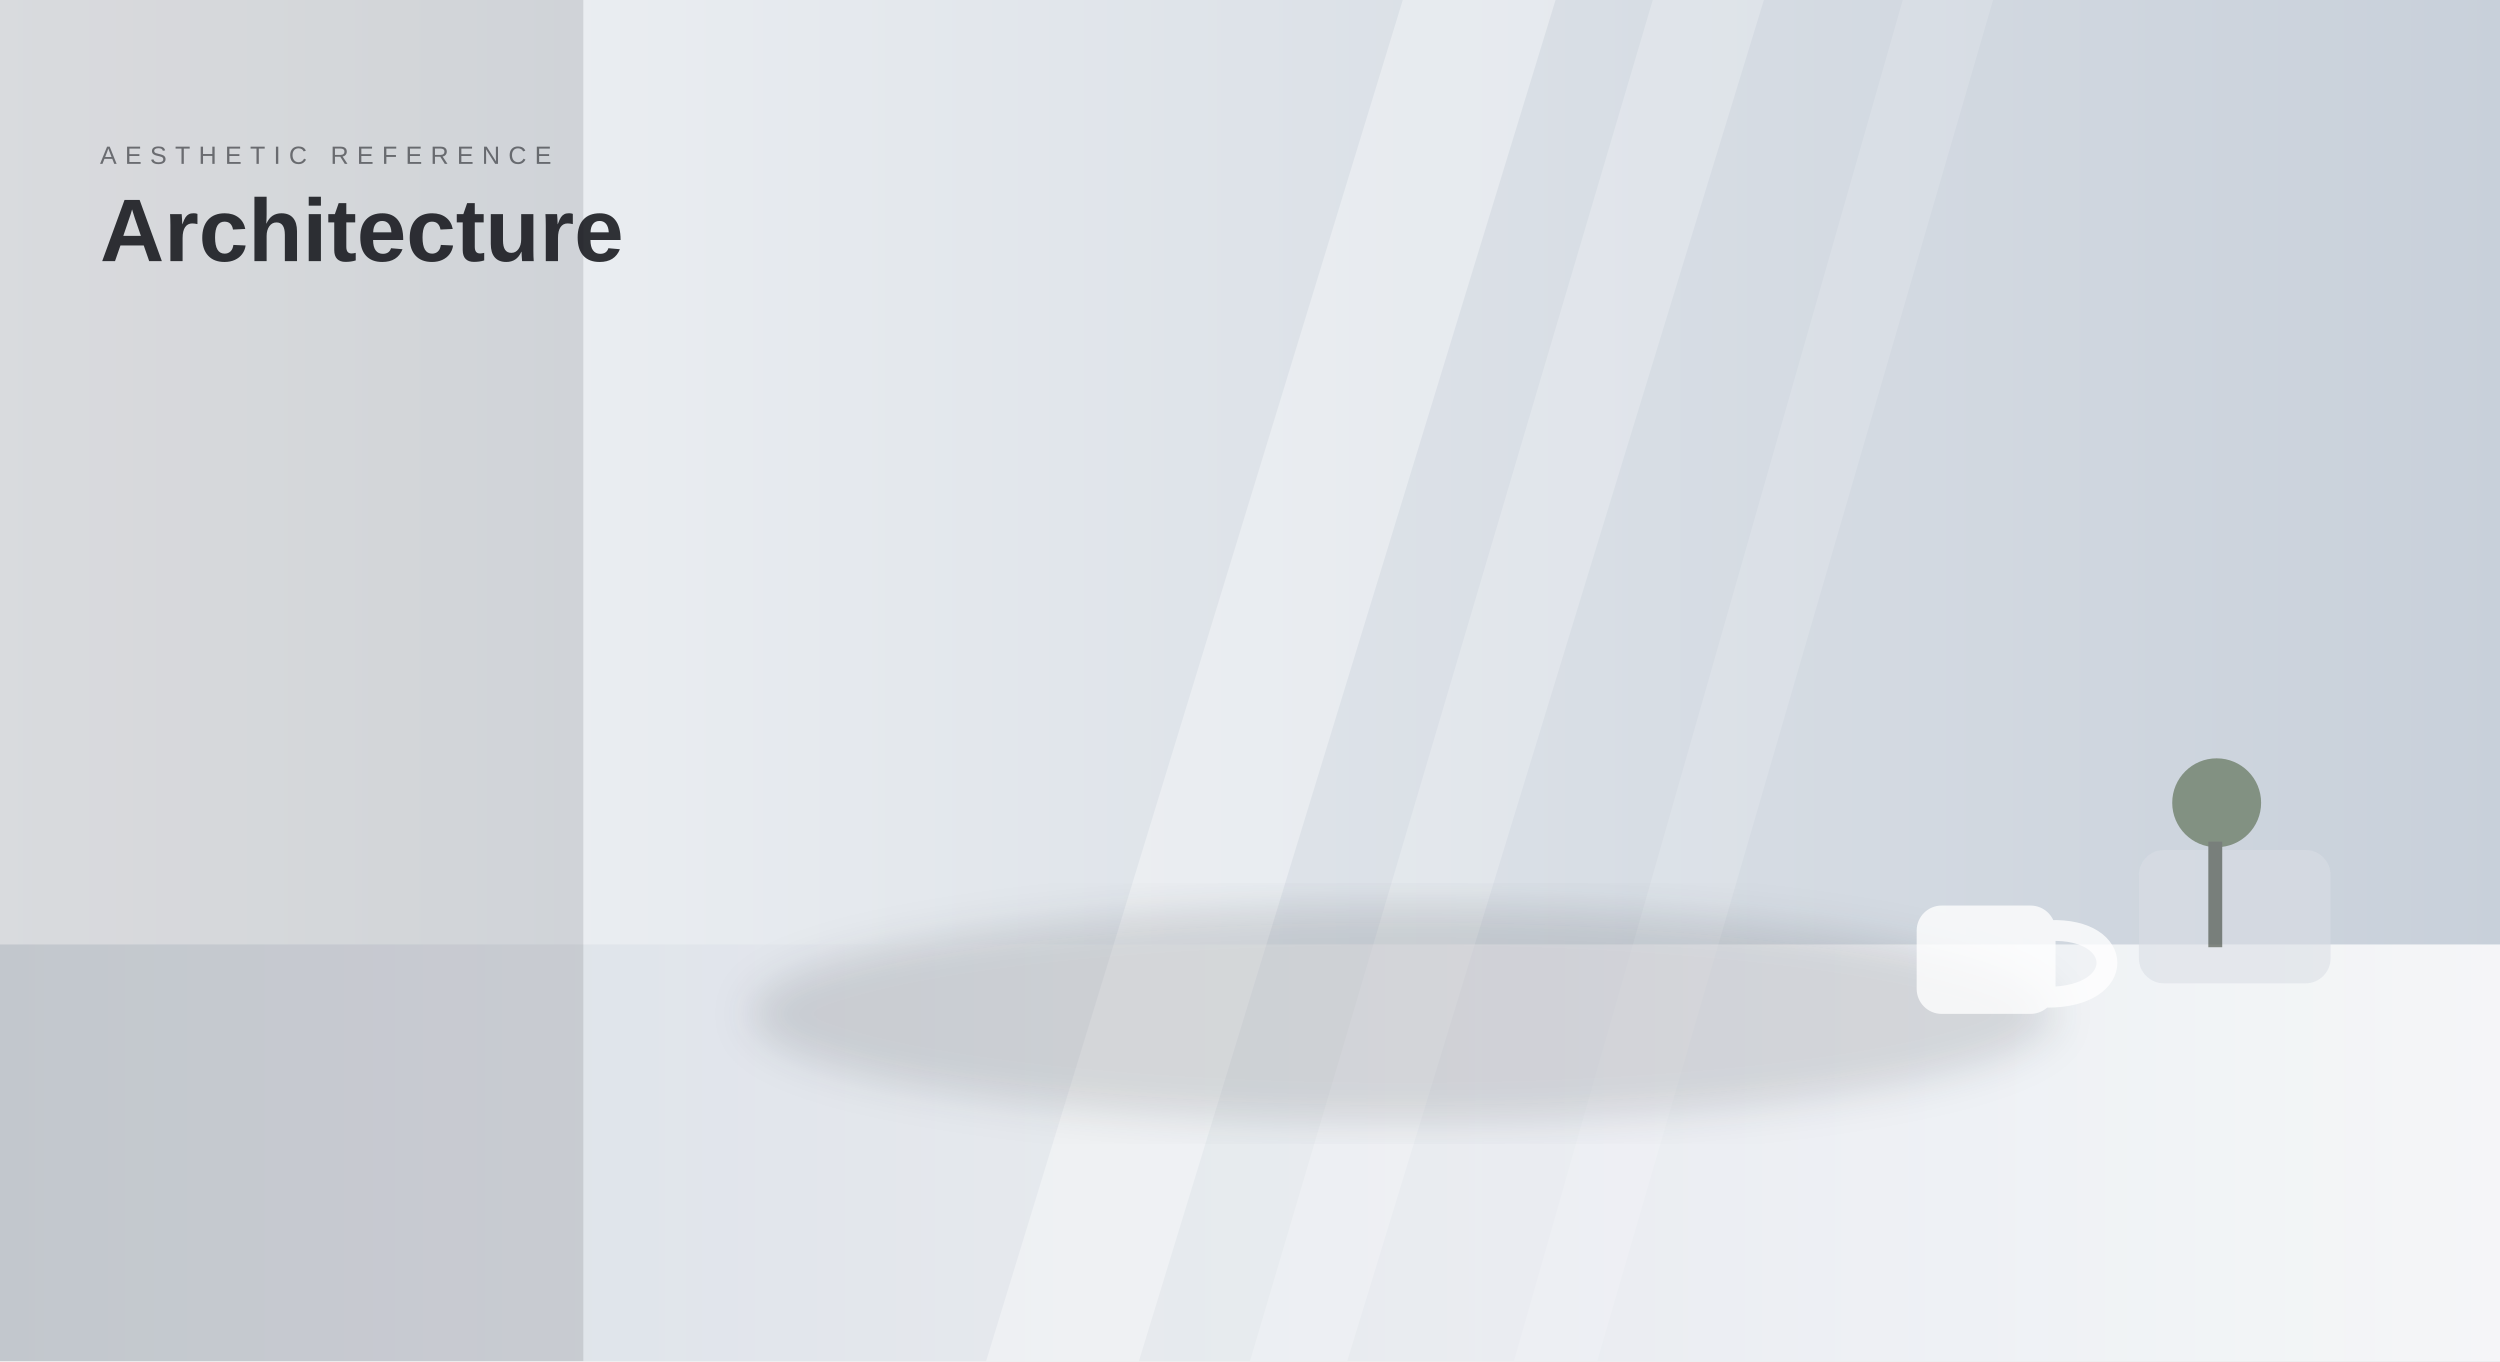
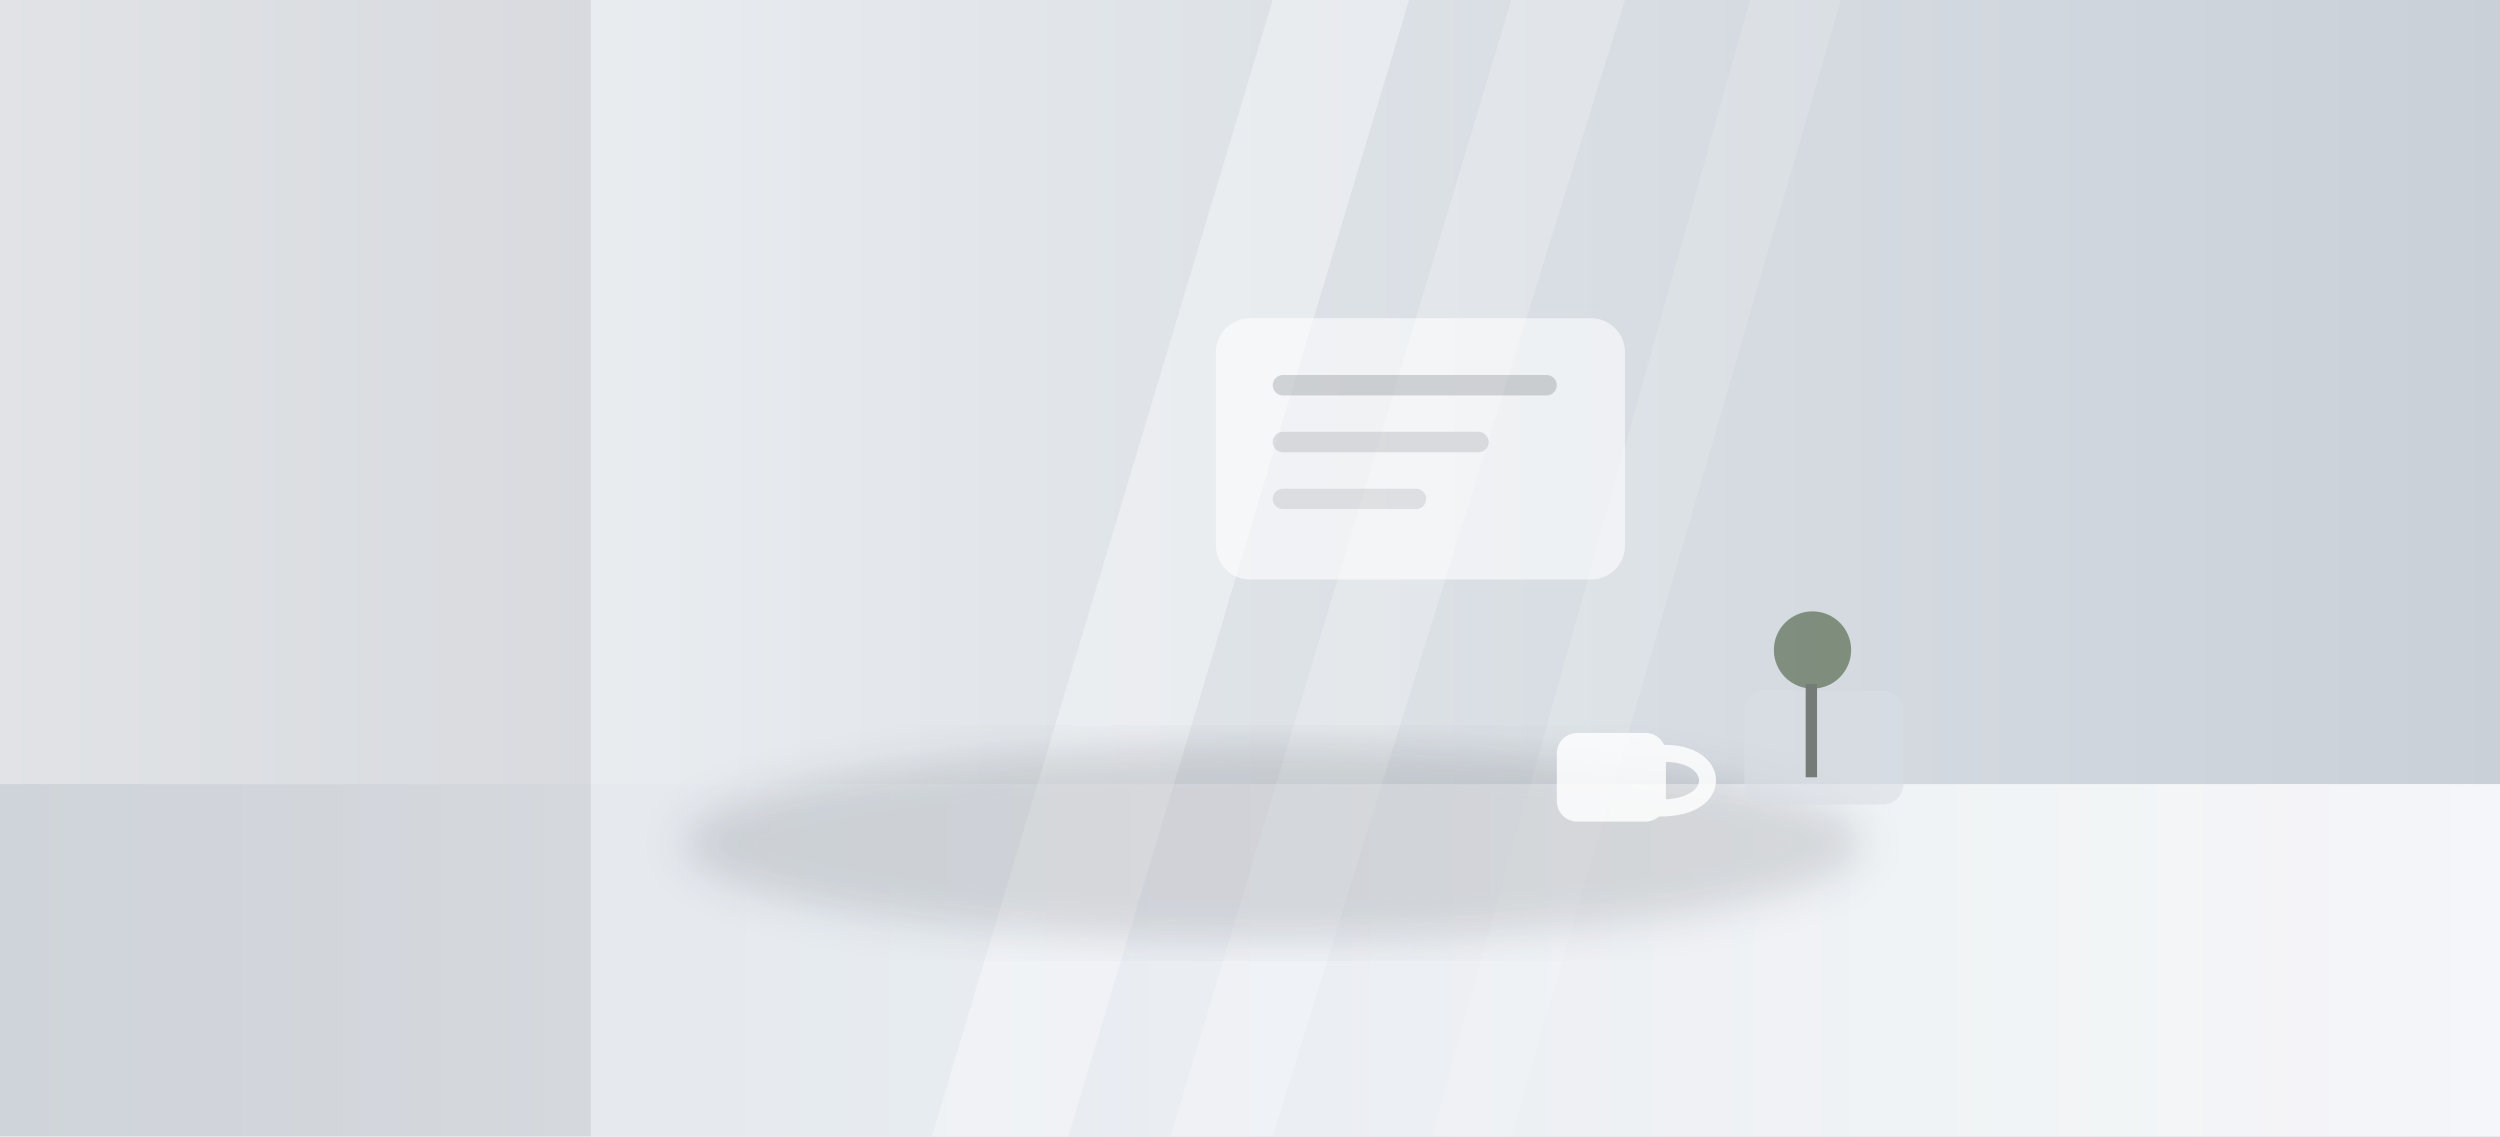
- <svg xmlns="http://www.w3.org/2000/svg" width="1800" height="980" viewBox="0 0 1800 980">
+ <svg xmlns="http://www.w3.org/2000/svg" width="2200" height="1000" viewBox="0 0 2200 1000">
  <defs>
    <linearGradient id="bg" x1="0" x2="1">
-       <stop offset="0" stop-color="#f4f6f8" />
-       <stop offset="1" stop-color="#c8d0da" />
+       <stop offset="0" stop-color="#f3f5f7" />
+       <stop offset="1" stop-color="#c9d0d8" />
    </linearGradient>
    <linearGradient id="desk" x1="0" x2="1">
-       <stop offset="0" stop-color="#d8dde4" />
+       <stop offset="0" stop-color="#dfe4ea" />
      <stop offset="1" stop-color="#f8f9fb" />
    </linearGradient>
    <linearGradient id="metal" x1="0" x2="1">
      <stop offset="0" stop-color="#f8f9fa" />
-       <stop offset=".35" stop-color="#bfc7d1" />
-       <stop offset=".62" stop-color="#ffffff" />
+       <stop offset=".34" stop-color="#bfc7d1" />
+       <stop offset=".64" stop-color="#ffffff" />
      <stop offset="1" stop-color="#d2d8e0" />
    </linearGradient>
-     <filter id="sd">
-       <feDropShadow dx="0" dy="26" stdDeviation="36" flood-color="#101216" flood-opacity=".20" />
+     <filter id="shadow">
+       <feDropShadow dx="0" dy="30" stdDeviation="38" flood-color="#101216" flood-opacity=".20" />
    </filter>
    <filter id="blur">
-       <feGaussianBlur stdDeviation="14" />
+       <feGaussianBlur stdDeviation="18" />
    </filter>
  </defs>
-   <rect width="1800" height="980" fill="url(#bg)" />
-   <rect y="680" width="1800" height="300" fill="url(#desk)" opacity=".92" />
-   <rect x="0" y="0" width="420" height="980" fill="#111318" opacity=".12" />
-   <polygon points="1010,0 1120,0 820,980 710,980" fill="#fff" opacity=".34" />
-   <polygon points="1190,0 1270,0 970,980 900,980" fill="#fff" opacity=".22" />
-   <polygon points="1370,0 1435,0 1150,980 1090,980" fill="#fff" opacity=".14" />
-   <ellipse cx="1010" cy="730" rx="470" ry="78" fill="#1b2028" opacity=".13" filter="url(#blur)" />
+   <rect width="2200" height="1000" fill="url(#bg)" />
+   <rect y="690" width="2200" height="310" fill="url(#desk)" opacity=".94" />
+   <rect x="0" y="0" width="520" height="1000" fill="#111318" opacity=".08" />
+   <polygon points="1120,0 1240,0 940,1000 820,1000" fill="#fff" opacity=".34" />
+   <polygon points="1330,0 1430,0 1120,1000 1030,1000" fill="#fff" opacity=".22" />
+   <polygon points="1540,0 1620,0 1330,1000 1260,1000" fill="#fff" opacity=".14" />
+   <ellipse cx="1120" cy="742" rx="520" ry="86" fill="#1b2028" opacity=".13" filter="url(#blur)" />
  <g opacity=".78">
-     <rect x="1380" y="652" width="100" height="78" rx="18" fill="#ffffff" />
-     <path d="M1476 670 C1530 668 1532 718 1474 718" stroke="#ffffff" stroke-width="15" fill="none" />
-     <rect x="1540" y="612" width="138" height="96" rx="18" fill="#d9dee5" opacity=".72" />
-     <circle cx="1596" cy="578" r="32" fill="#6d7d68" />
-     <rect x="1590" y="606" width="10" height="76" fill="#60675f" />
+     <rect x="1070" y="280" width="360" height="230" rx="30" fill="#ffffff" opacity=".72" />
+     <rect x="1120" y="330" width="250" height="18" rx="9" fill="#111318" opacity=".20" />
+     <rect x="1120" y="380" width="190" height="18" rx="9" fill="#111318" opacity=".15" />
+     <rect x="1120" y="430" width="135" height="18" rx="9" fill="#111318" opacity=".12" />
  </g>
-   <text x="72" y="118" font-family="Arial" font-size="18" letter-spacing="6" fill="#111318" opacity=".55">AESTHETIC REFERENCE</text>
-   <text x="72" y="188" font-family="Arial" font-size="64" font-weight="700" fill="#111318" opacity=".86">Architecture</text>
+   <g opacity=".82">
+     <rect x="1370" y="645" width="96" height="78" rx="18" fill="#fff" />
+     <path d="M1462 663 C1515 661 1518 712 1460 711" stroke="#fff" stroke-width="15" fill="none" />
+     <rect x="1535" y="608" width="140" height="100" rx="18" fill="#d9dee5" opacity=".70" />
+     <circle cx="1595" cy="572" r="34" fill="#6d7d68" />
+     <rect x="1589" y="602" width="10" height="82" fill="#60675f" />
+   </g>
</svg>
